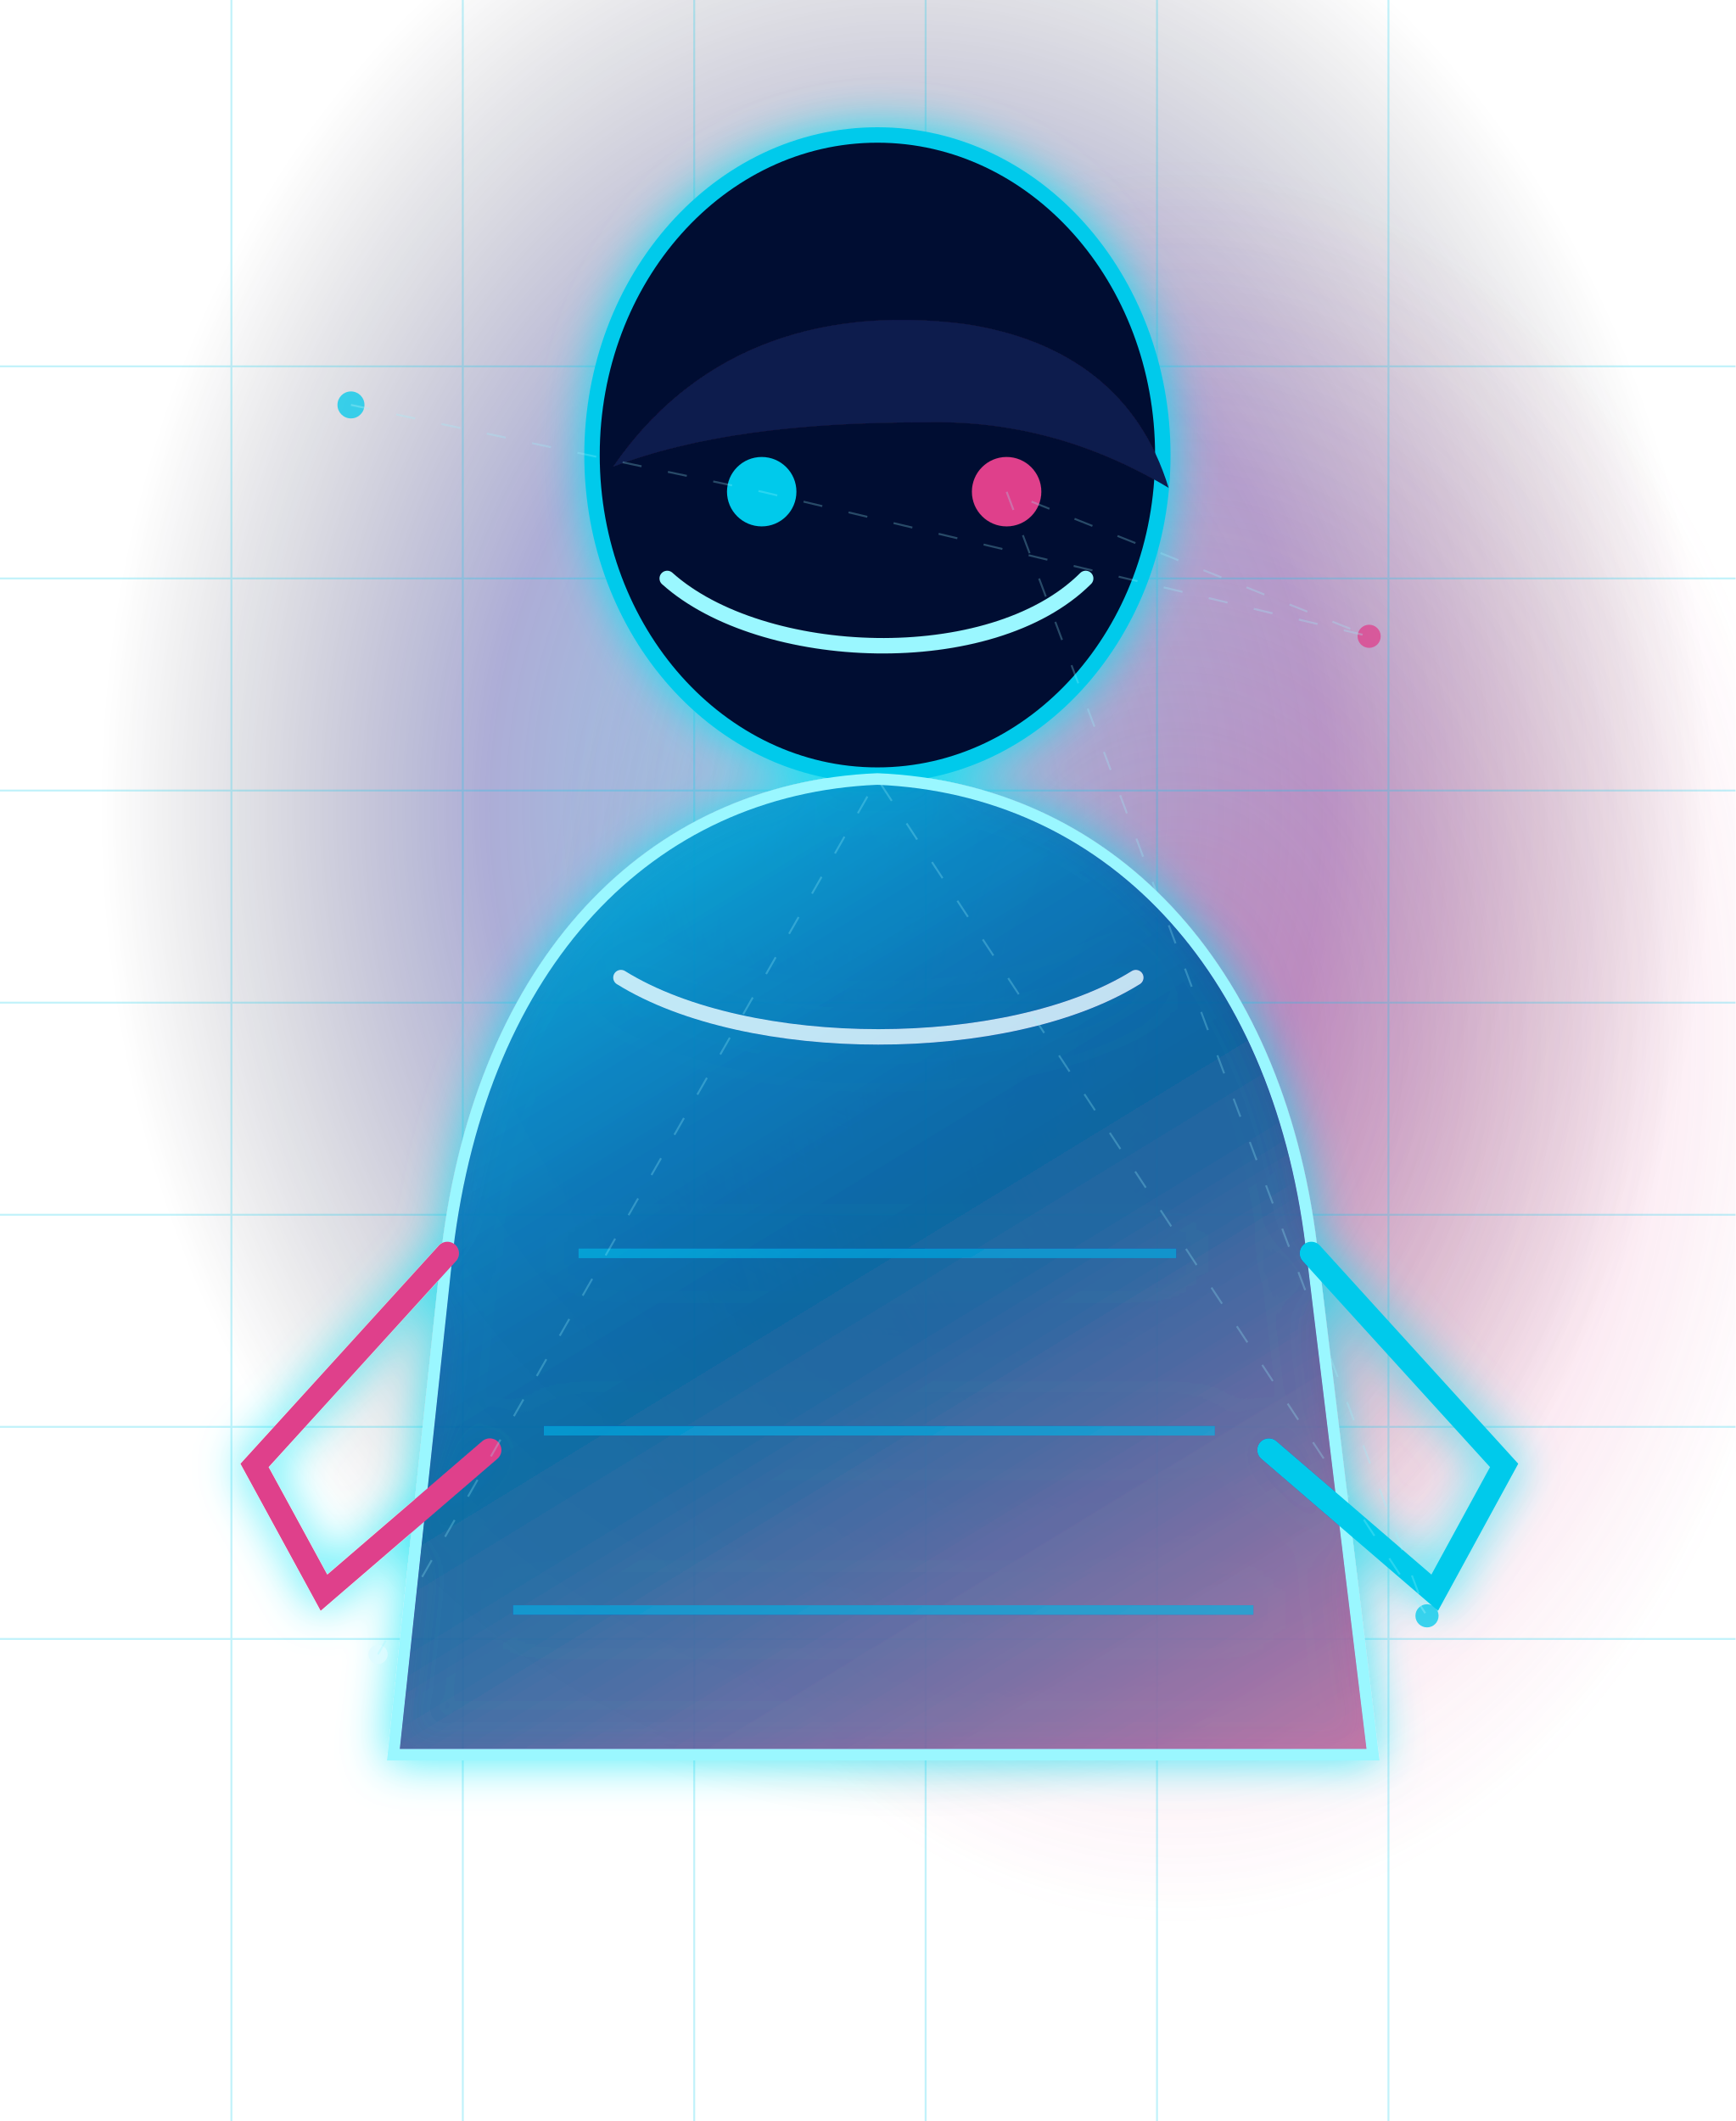
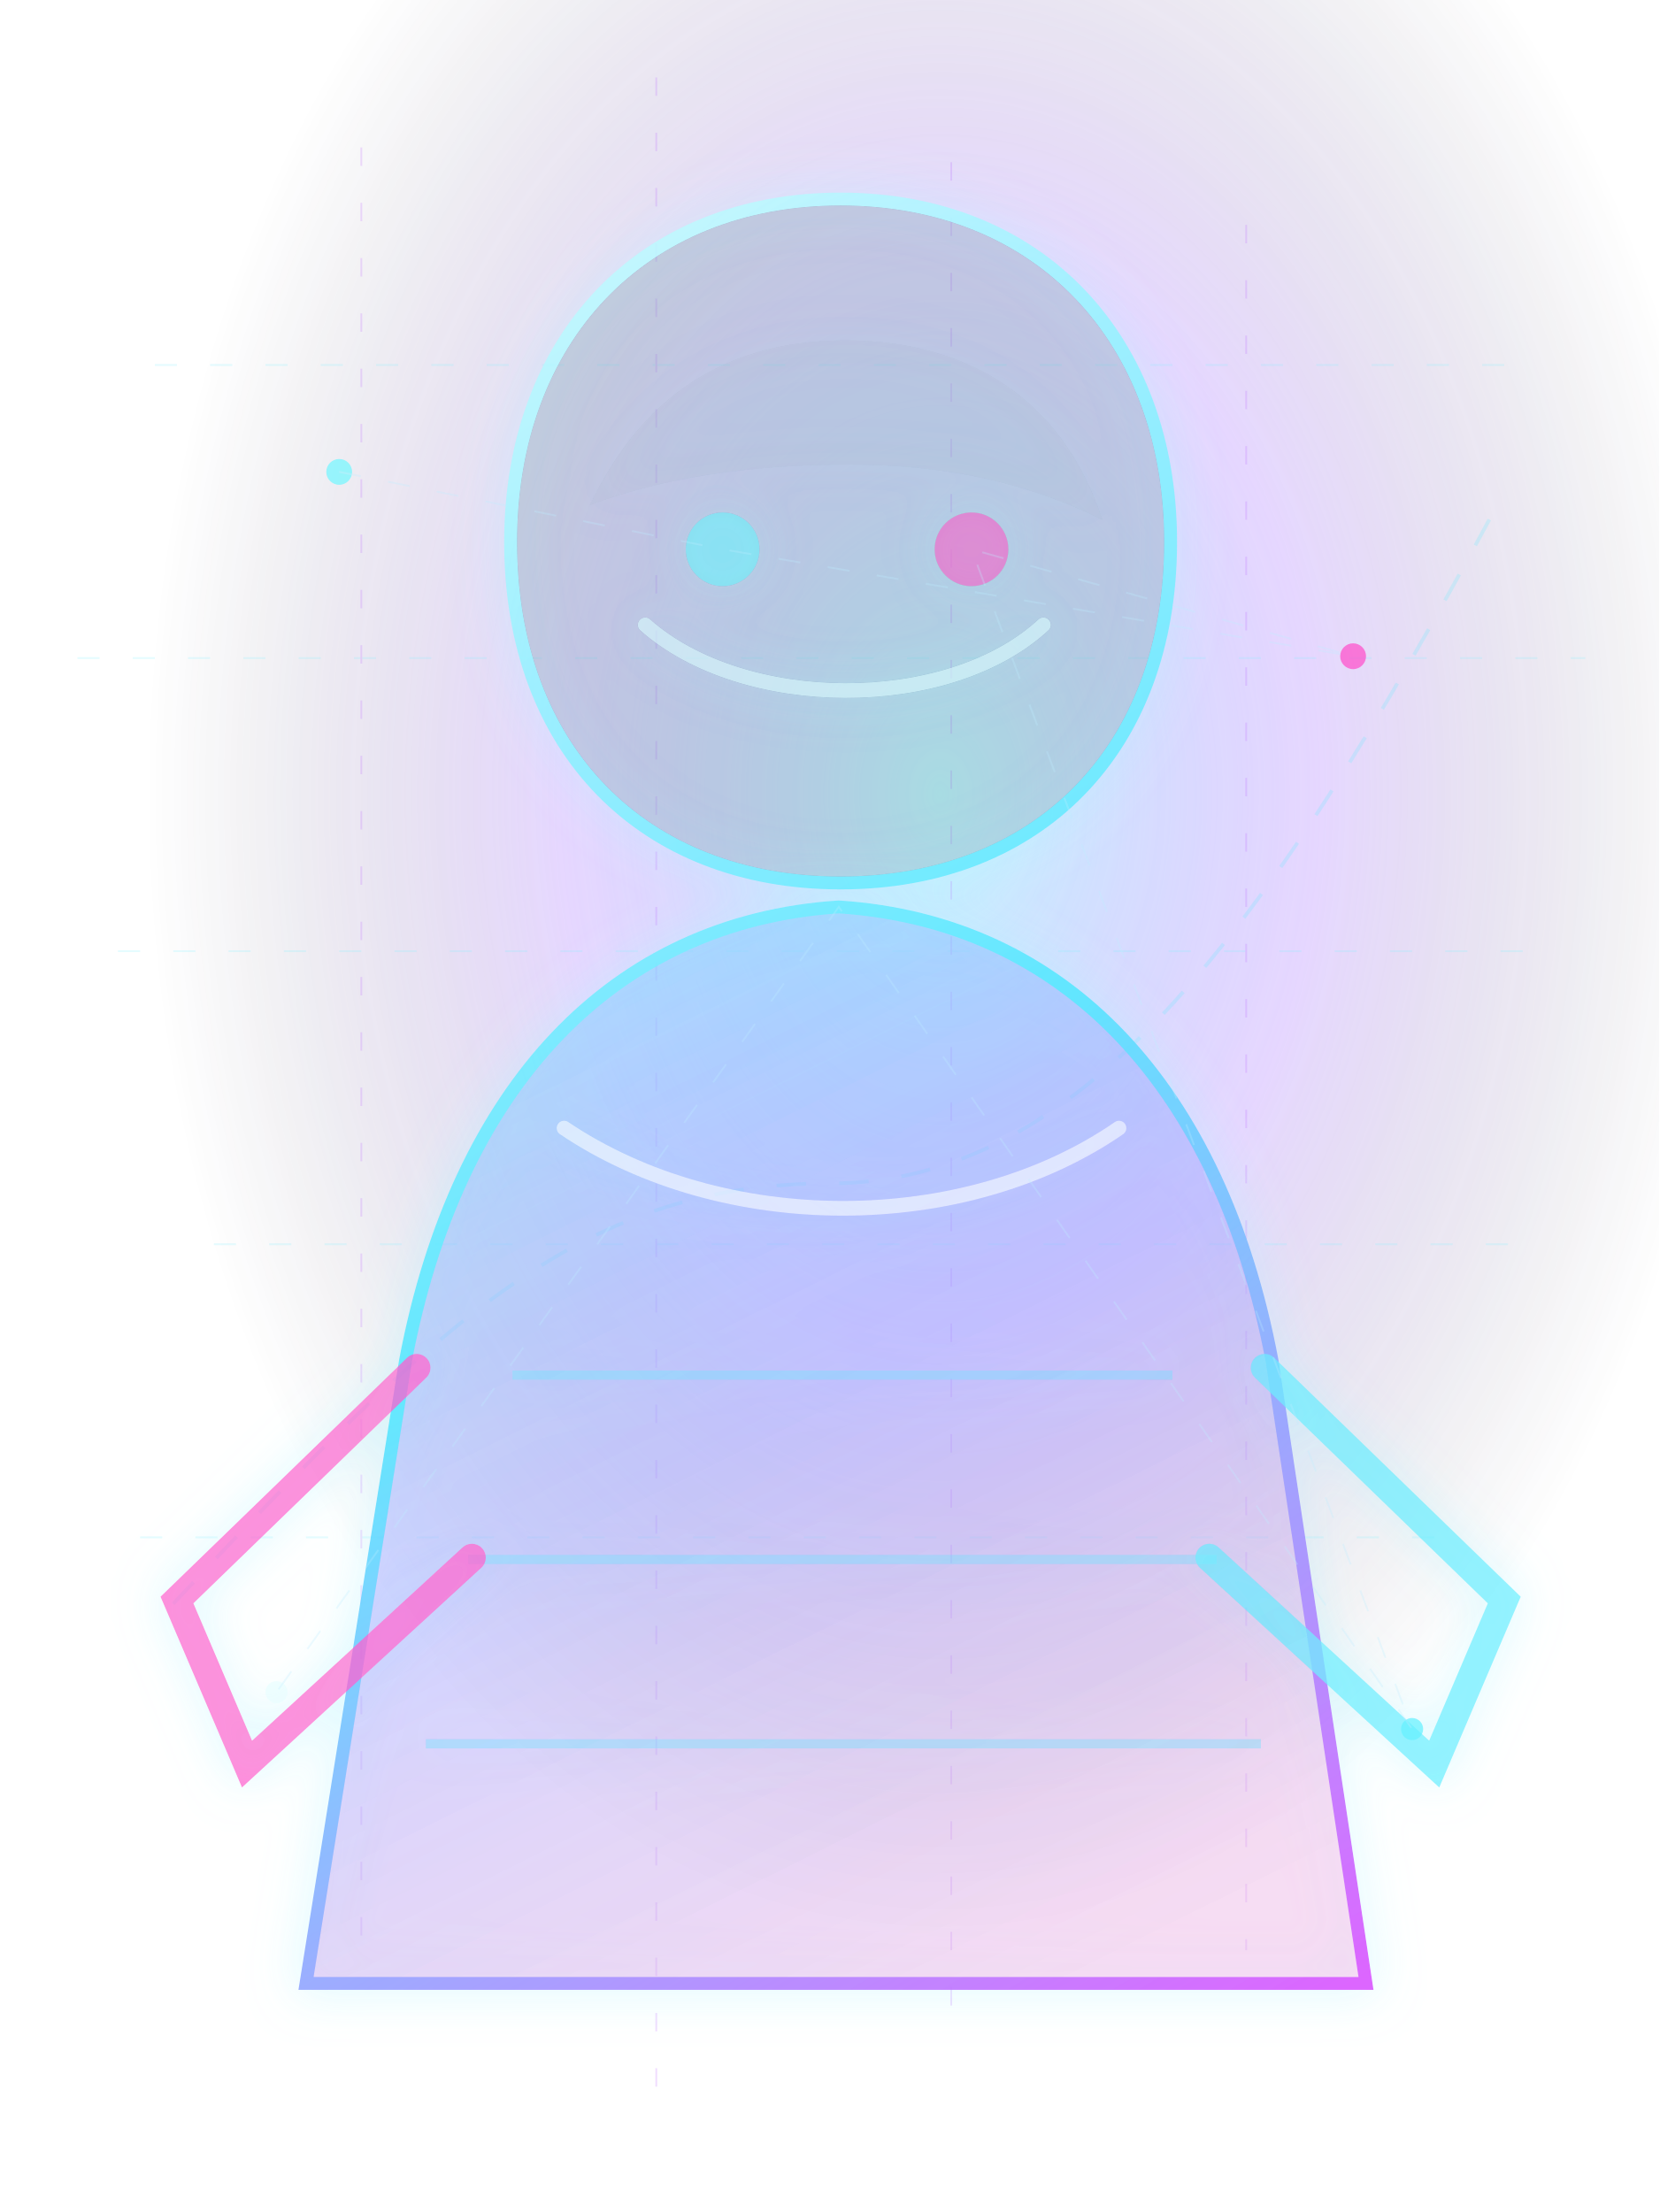
- <svg xmlns="http://www.w3.org/2000/svg" width="900" height="1100" viewBox="0 0 900 1100" fill="none">
-   <rect width="900" height="1100" fill="none" />
+ <svg xmlns="http://www.w3.org/2000/svg" width="900" height="1200" viewBox="0 0 900 1200" fill="none">
  <defs>
-     <radialGradient id="g1" cx="0" cy="0" r="1" gradientUnits="userSpaceOnUse" gradientTransform="translate(470 420) rotate(90) scale(520 420)">
-       <stop stop-color="#00CAEB" stop-opacity="0.75" />
-       <stop offset="0.52" stop-color="#060885" stop-opacity="0.55" />
-       <stop offset="1" stop-color="#000000" stop-opacity="0" />
+     <radialGradient id="halo" cx="0" cy="0" r="1" gradientUnits="userSpaceOnUse" gradientTransform="translate(510 430) rotate(90) scale(620 430)">
+       <stop stop-color="#7BEFFF" stop-opacity="0.55" />
+       <stop offset="0.48" stop-color="#8E4DFF" stop-opacity="0.26" />
+       <stop offset="1" stop-color="#050914" stop-opacity="0" />
    </radialGradient>
-     <radialGradient id="g2" cx="0" cy="0" r="1" gradientUnits="userSpaceOnUse" gradientTransform="translate(610 540) rotate(90) scale(460 330)">
-       <stop stop-color="#DF3F8B" stop-opacity="0.55" />
-       <stop offset="1" stop-color="#DF3F8B" stop-opacity="0" />
-     </radialGradient>
-     <linearGradient id="body" x1="225" y1="150" x2="720" y2="960" gradientUnits="userSpaceOnUse">
-       <stop stop-color="#DFFBFF" />
-       <stop offset="0.22" stop-color="#00CAEB" />
-       <stop offset="0.58" stop-color="#060885" />
-       <stop offset="1" stop-color="#DF3F8B" />
+     <linearGradient id="chrome" x1="260" y1="115" x2="705" y2="1010" gradientUnits="userSpaceOnUse">
+       <stop stop-color="#F3FDFF" stop-opacity="0.86" />
+       <stop offset="0.3" stop-color="#62EFFF" stop-opacity="0.54" />
+       <stop offset="0.66" stop-color="#986BFF" stop-opacity="0.38" />
+       <stop offset="1" stop-color="#FF4FCB" stop-opacity="0.28" />
    </linearGradient>
-     <filter id="glow" x="-30%" y="-30%" width="160%" height="160%">
-       <feGaussianBlur stdDeviation="12" result="b" />
-       <feColorMatrix in="b" type="matrix" values="0 0 0 0 0 0 0 0 0 0.792 0 0 0 0 0.922 0 0 0 0.85 0" />
+     <linearGradient id="edge" x1="205" y1="140" x2="760" y2="1060" gradientUnits="userSpaceOnUse">
+       <stop stop-color="#CCFBFF" />
+       <stop offset="0.5" stop-color="#55E7FF" />
+       <stop offset="1" stop-color="#D855FF" />
+     </linearGradient>
+     <filter id="softGlow" x="-35%" y="-35%" width="170%" height="170%">
+       <feGaussianBlur stdDeviation="13" result="blur" />
+       <feColorMatrix in="blur" type="matrix" values="0 0 0 0 0.45 0 0 0 0 0.9 0 0 0 0 1 0 0 0 0.75 0" />
      <feBlend in="SourceGraphic" />
    </filter>
  </defs>
-   <rect width="900" height="1100" fill="url(#g1)" opacity="0.6" />
-   <rect width="900" height="1100" fill="url(#g2)" opacity="0.7" />
-   <g opacity="0.24">
-     <path d="M0 190H900M0 300H900M0 410H900M0 520H900M0 630H900M0 740H900M0 850H900" stroke="#00CAEB" />
-     <path d="M120 0V1100M240 0V1100M360 0V1100M480 0V1100M600 0V1100M720 0V1100" stroke="#00CAEB" />
+   <rect width="900" height="1200" fill="none" />
+   <rect width="900" height="1200" fill="url(#halo)" opacity="0.86" />
+   <g opacity="0.2">
+     <path d="M84 198H818M42 357H860M64 516H832M116 675H818M76 834H782" stroke="#7BEFFF" stroke-dasharray="12 18" />
+     <path d="M196 80V1064M356 42V1140M516 88V1088M676 122V1058" stroke="#B65CFF" stroke-dasharray="10 20" />
+     <path d="M94 870C242 712 318 642 450 642C586 642 686 508 810 278" stroke="#56E9FF" stroke-width="2" stroke-dasharray="16 18" />
  </g>
-   <g filter="url(#glow)">
-     <ellipse cx="455" cy="236" rx="148" ry="166" fill="#061033" stroke="#00CAEB" stroke-width="8" />
-     <path d="M318 242C358 184 420 158 500 168C554 176 591 204 606 253C566 229 524 218 480 219C413 219 360 226 318 242Z" fill="#101B4D" />
-     <path d="M346 300C395 344 514 349 563 300" stroke="#9AF7FF" stroke-width="8" stroke-linecap="round" />
-     <circle cx="395" cy="255" r="18" fill="#00CAEB" />
-     <circle cx="522" cy="255" r="18" fill="#DF3F8B" />
-     <path d="M455 404C336 409 250 500 232 648L204 910H712L680 646C662 500 574 409 455 404Z" fill="url(#body)" fill-opacity="0.78" stroke="#9AF7FF" stroke-width="6" />
-     <path d="M322 507C388 548 523 548 589 507" stroke="#DFFBFF" stroke-opacity="0.85" stroke-width="8" stroke-linecap="round" />
-     <path d="M300 650H610M282 742H630M266 835H650" stroke="#00CAEB" stroke-opacity="0.62" stroke-width="5" />
-     <path d="M232 650L132 760L168 826L254 752" stroke="#DF3F8B" stroke-width="12" stroke-linecap="round" />
-     <path d="M680 650L780 760L744 826L658 752" stroke="#00CAEB" stroke-width="12" stroke-linecap="round" />
+   <g filter="url(#softGlow)" opacity="0.9">
+     <path d="M456 108C348 108 277 184 277 294C277 407 349 479 456 479C563 479 635 407 635 294C635 184 564 108 456 108Z" fill="#071329" fill-opacity="0.22" stroke="url(#edge)" stroke-width="7" />
+     <path d="M320 274C350 211 400 181 471 185C532 189 578 221 598 282C558 262 513 252 461 252C407 252 360 259 320 274Z" fill="#E9FEFF" fill-opacity="0.16" />
+     <path d="M350 339C403 386 514 387 566 339" stroke="#D8FCFF" stroke-width="8" stroke-linecap="round" stroke-opacity="0.72" />
+     <circle cx="392" cy="298" r="20" fill="#74F4FF" fill-opacity="0.72" />
+     <circle cx="527" cy="298" r="20" fill="#FF4FCB" fill-opacity="0.66" />
+     <path d="M455 492C332 500 248 590 220 738L166 1076H741L690 738C662 590 578 500 455 492Z" fill="url(#chrome)" stroke="url(#edge)" stroke-width="7" />
+     <path d="M306 612C392 670 523 670 607 612" stroke="#F4FDFF" stroke-opacity="0.66" stroke-width="8" stroke-linecap="round" />
+     <path d="M278 746H636M254 846H660M231 946H684" stroke="#69EDFF" stroke-width="5" stroke-opacity="0.42" />
+     <path d="M226 742L96 868L134 957L256 845" stroke="#FF4FCB" stroke-opacity="0.74" stroke-width="15" stroke-linecap="round" />
+     <path d="M686 742L816 868L778 957L656 845" stroke="#60EEFF" stroke-opacity="0.74" stroke-width="15" stroke-linecap="round" />
  </g>
-   <g opacity="0.75">
-     <circle cx="182" cy="210" r="7" fill="#00CAEB" />
-     <circle cx="710" cy="330" r="6" fill="#DF3F8B" />
-     <circle cx="196" cy="858" r="5" fill="#DFFBFF" />
-     <circle cx="740" cy="838" r="6" fill="#00CAEB" />
-     <path d="M182 210L395 255L710 330L522 255L740 838L455 404L196 858" stroke="#9AF7FF" stroke-opacity="0.35" stroke-dasharray="10 14" />
+   <g opacity="0.72">
+     <circle cx="184" cy="256" r="7" fill="#75F6FF" />
+     <circle cx="734" cy="356" r="7" fill="#FF4FCB" />
+     <circle cx="150" cy="918" r="6" fill="#E9FEFF" />
+     <circle cx="766" cy="938" r="6" fill="#65F1FF" />
+     <path d="M184 256L392 298L734 356L527 298L766 938L455 492L150 918" stroke="#BDEEFF" stroke-opacity="0.38" stroke-dasharray="12 15" />
  </g>
</svg>
